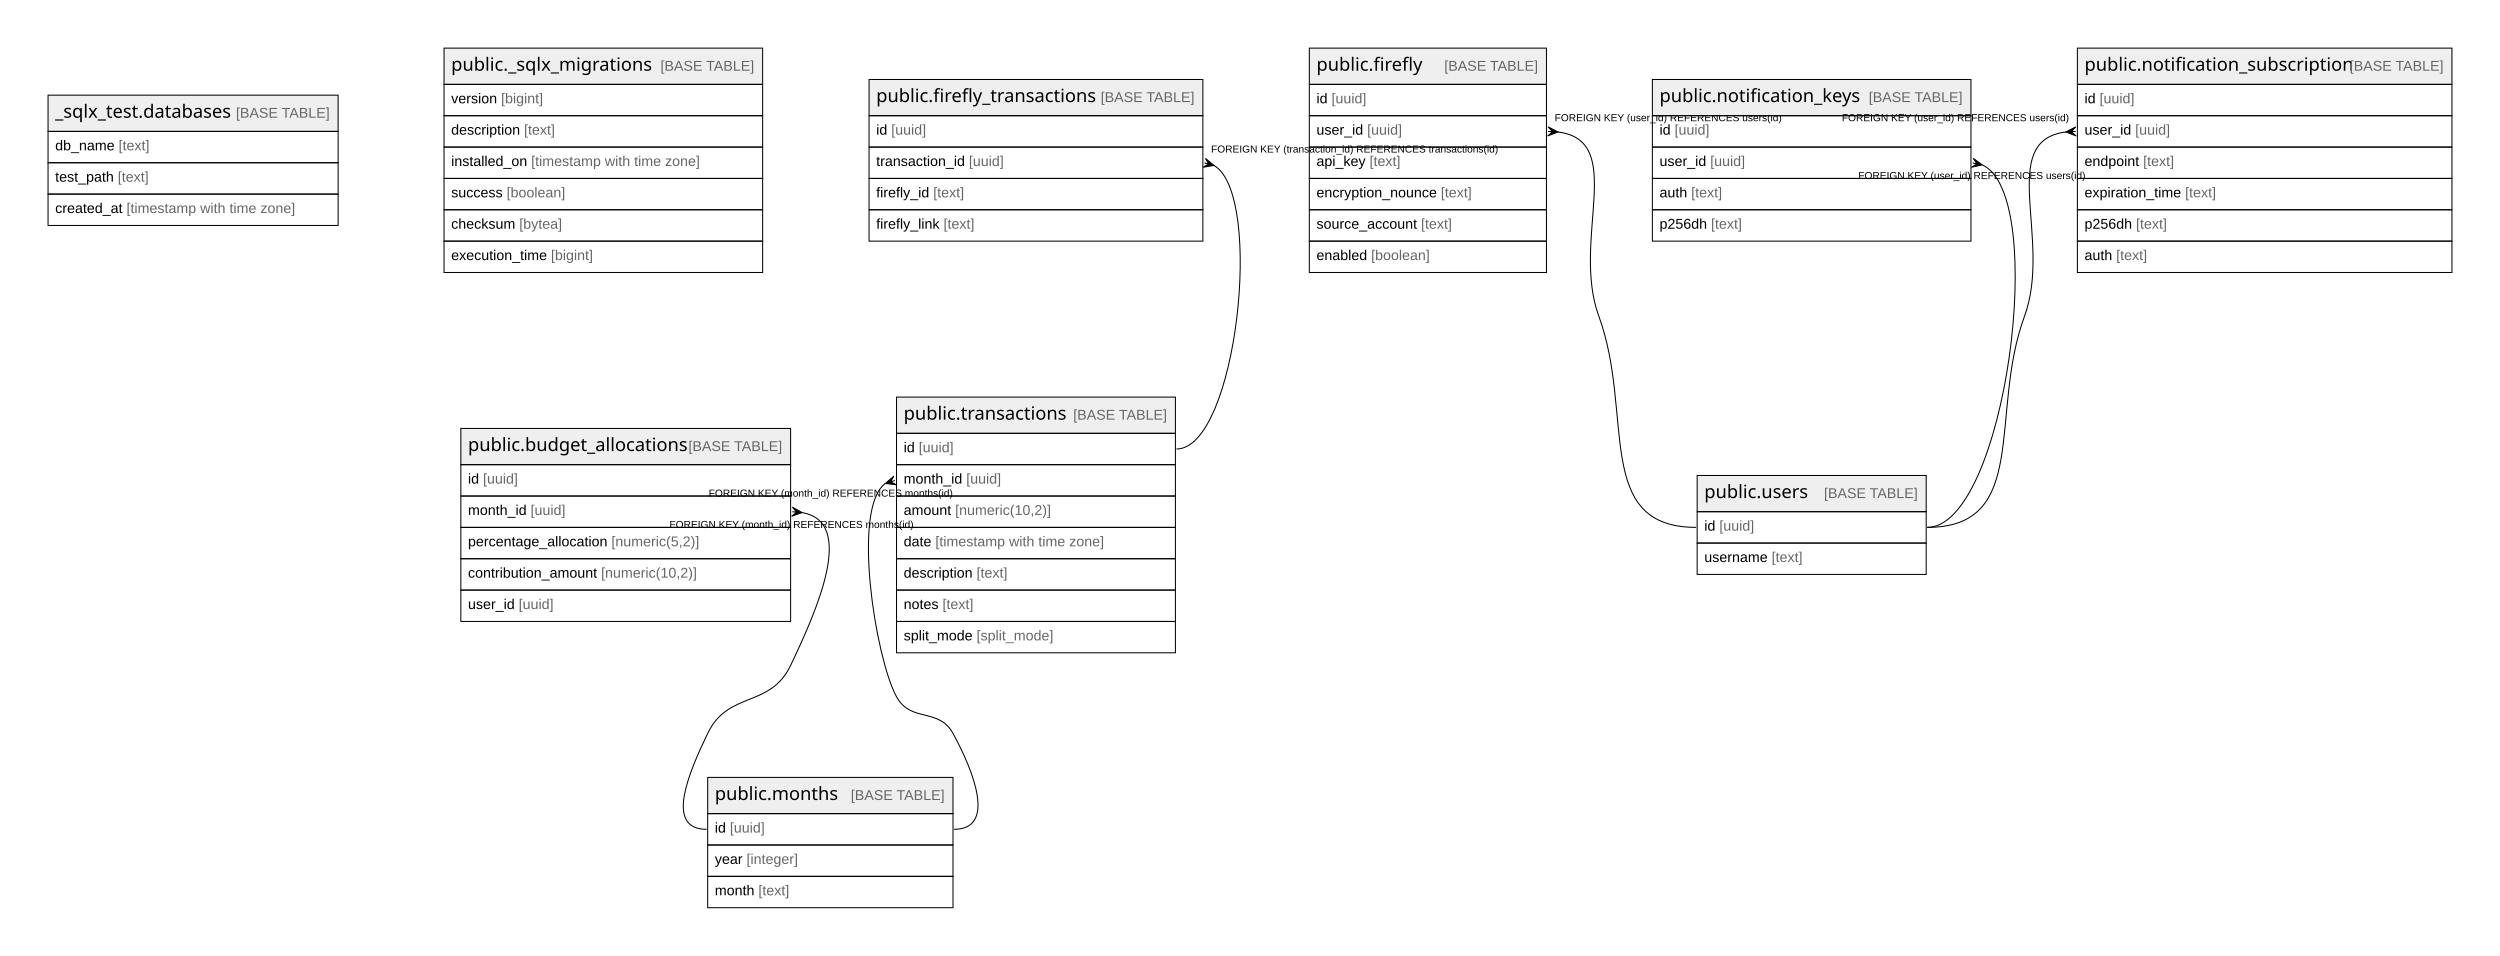
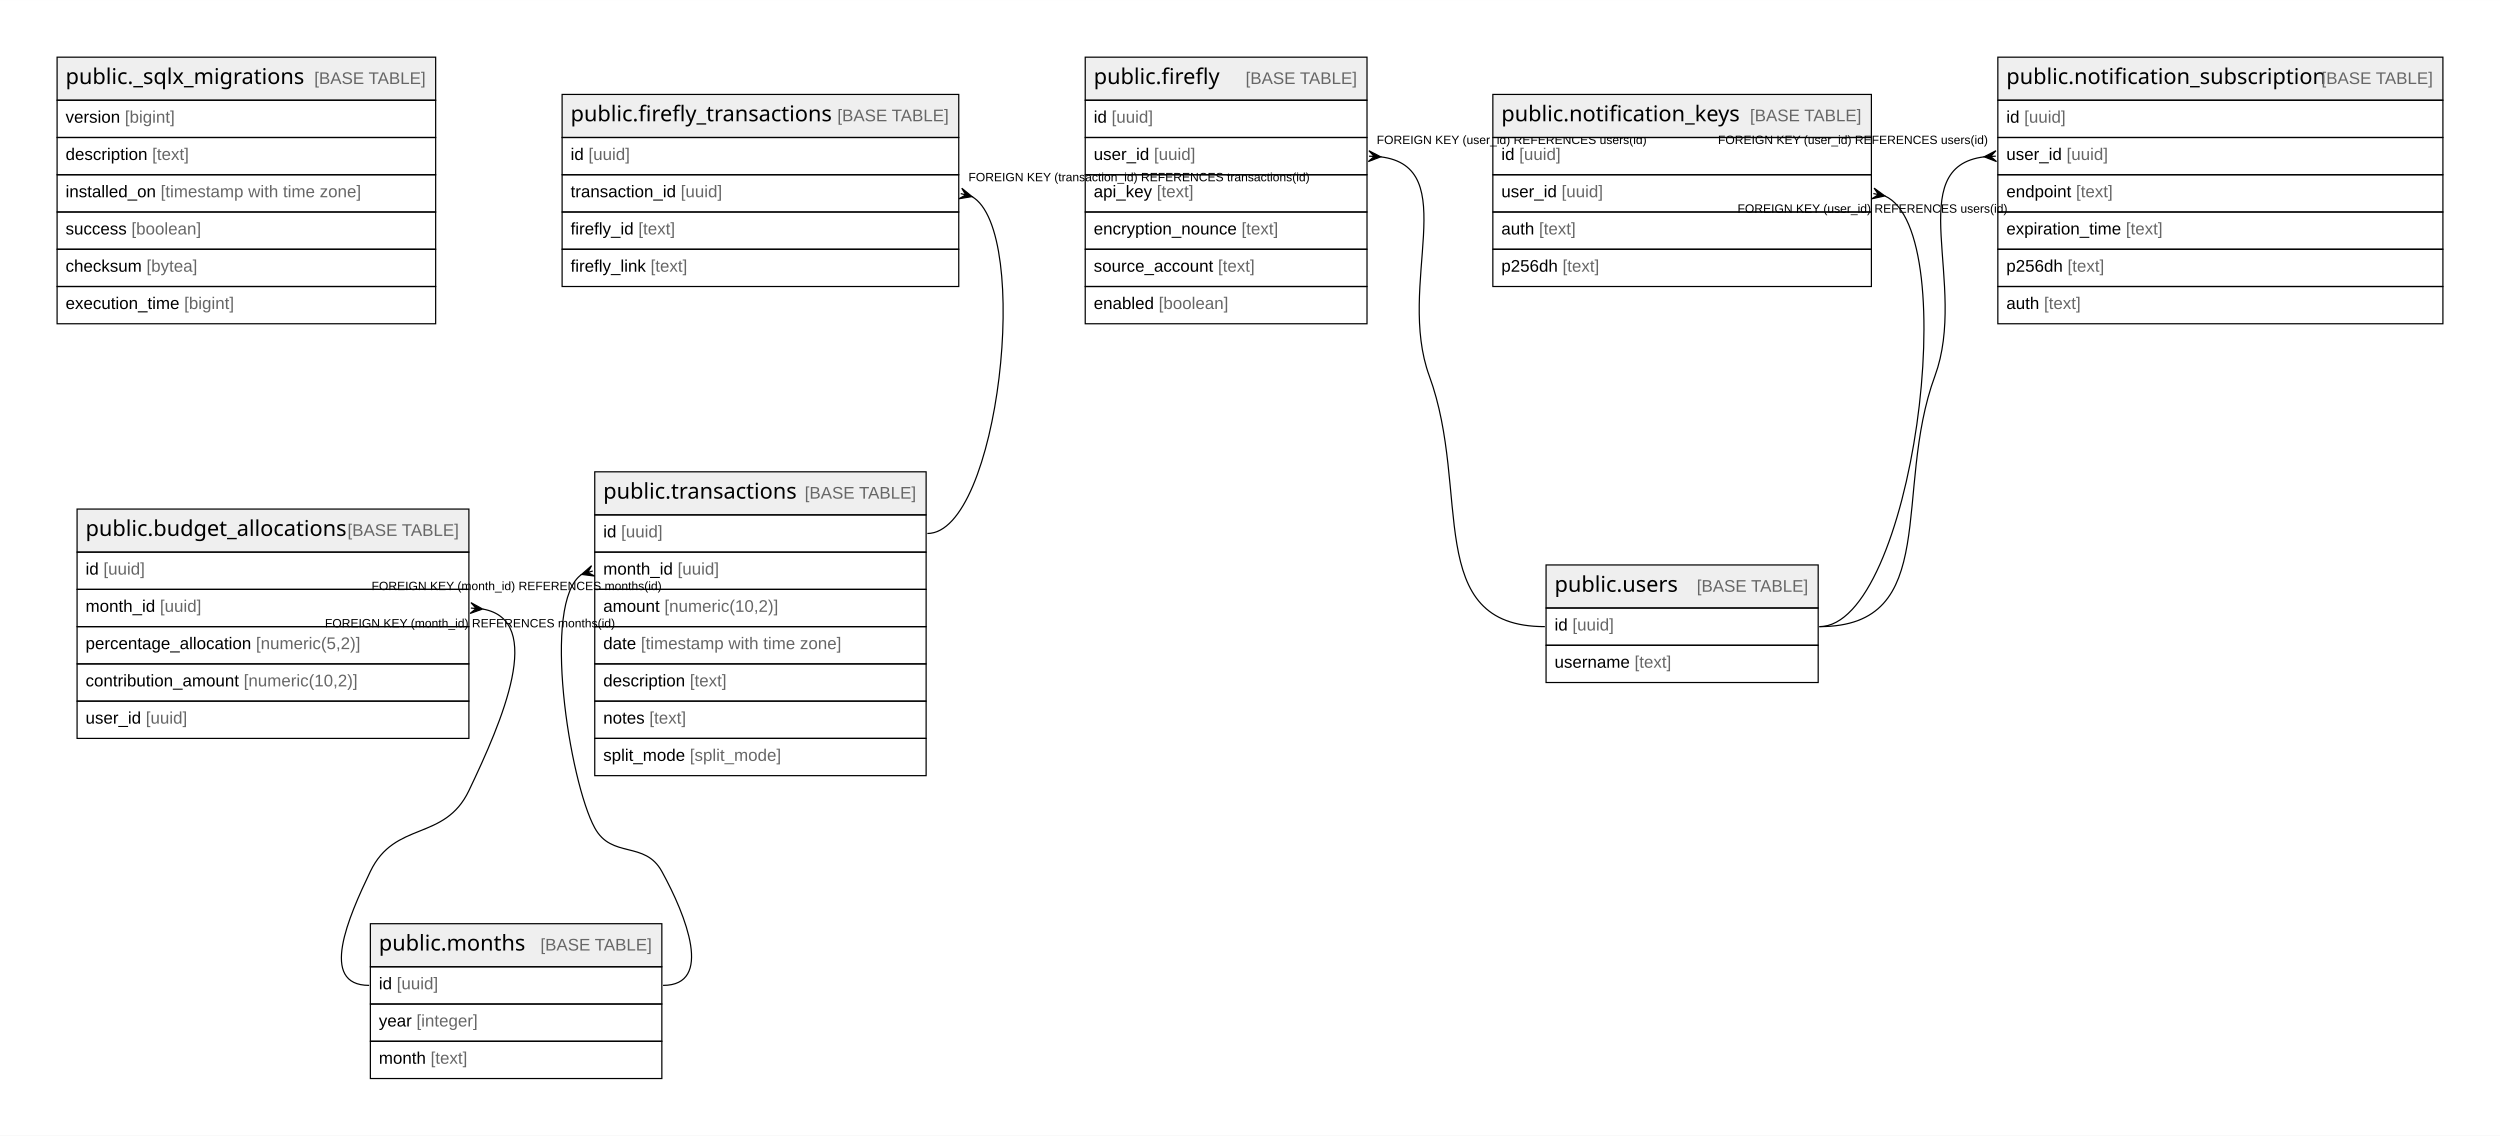
- <svg xmlns="http://www.w3.org/2000/svg" width="2456pt" height="939pt" viewBox="0.00 0.00 2455.86 938.80">
+ <svg xmlns="http://www.w3.org/2000/svg" width="2067pt" height="939pt" viewBox="0.00 0.00 2066.87 938.80">
  <g id="graph0" class="graph" transform="scale(1 1) rotate(0) translate(4 934.8)">
-     <polygon fill="white" stroke="none" points="-4,4 -4,-934.8 2451.86,-934.8 2451.86,4 -4,4" />
+     <polygon fill="white" stroke="none" points="-4,4 -4,-934.8 2062.87,-934.8 2062.87,4 -4,4" />
    <g id="node1" class="node">
-       <polygon fill="#efefef" stroke="none" points="43.2,-805.8 43.2,-841.4 328.16,-841.4 328.16,-805.8 43.2,-805.8" />
-       <polygon fill="none" stroke="black" points="43.2,-805.8 43.2,-841.4 328.16,-841.4 328.16,-805.8 43.2,-805.8" />
-       <text text-anchor="start" x="50.2" y="-819.2" font-family="Arial Bold" font-size="18.00">_sqlx_test.databases</text>
-       <text text-anchor="start" x="196.67" y="-819.2" font-family="Arial" font-size="14.00">    </text>
-       <text text-anchor="start" x="227.79" y="-819.2" font-family="Arial" font-size="14.00" fill="#666666">[BASE TABLE]</text>
-       <polygon fill="none" stroke="black" points="43.2,-775 43.2,-805.8 328.16,-805.8 328.16,-775 43.2,-775" />
-       <text text-anchor="start" x="50.2" y="-787.2" font-family="Arial" font-size="14.00">db_name </text>
-       <text text-anchor="start" x="112.47" y="-787.2" font-family="Arial" font-size="14.00" fill="#666666">[text]</text>
-       <polygon fill="none" stroke="black" points="43.2,-744.2 43.2,-775 328.16,-775 328.16,-744.2 43.2,-744.2" />
-       <text text-anchor="start" x="50.2" y="-756.4" font-family="Arial" font-size="14.00">test_path </text>
-       <text text-anchor="start" x="111.69" y="-756.4" font-family="Arial" font-size="14.00" fill="#666666">[text]</text>
-       <polygon fill="none" stroke="black" points="43.2,-713.4 43.2,-744.2 328.16,-744.2 328.16,-713.4 43.2,-713.4" />
-       <text text-anchor="start" x="50.2" y="-725.6" font-family="Arial" font-size="14.00">created_at </text>
-       <text text-anchor="start" x="120.25" y="-725.6" font-family="Arial" font-size="14.00" fill="#666666">[timestamp with time zone]</text>
+       <polygon fill="#efefef" stroke="none" points="43.2,-852 43.2,-887.6 356.18,-887.6 356.18,-852 43.2,-852" />
+       <polygon fill="none" stroke="black" points="43.2,-852 43.2,-887.6 356.18,-887.6 356.18,-852 43.2,-852" />
+       <text text-anchor="start" x="50.2" y="-865.4" font-family="Arial Bold" font-size="18.00">public._sqlx_migrations</text>
+       <text text-anchor="start" x="224.69" y="-865.4" font-family="Arial" font-size="14.00">    </text>
+       <text text-anchor="start" x="255.81" y="-865.4" font-family="Arial" font-size="14.00" fill="#666666">[BASE TABLE]</text>
+       <polygon fill="none" stroke="black" points="43.2,-821.2 43.2,-852 356.18,-852 356.18,-821.2 43.2,-821.2" />
+       <text text-anchor="start" x="50.2" y="-833.4" font-family="Arial" font-size="14.00">version </text>
+       <text text-anchor="start" x="99.22" y="-833.4" font-family="Arial" font-size="14.00" fill="#666666">[bigint]</text>
+       <polygon fill="none" stroke="black" points="43.2,-790.4 43.2,-821.2 356.18,-821.2 356.18,-790.4 43.2,-790.4" />
+       <text text-anchor="start" x="50.2" y="-802.6" font-family="Arial" font-size="14.00">description </text>
+       <text text-anchor="start" x="121.79" y="-802.6" font-family="Arial" font-size="14.00" fill="#666666">[text]</text>
+       <polygon fill="none" stroke="black" points="43.2,-759.6 43.2,-790.4 356.18,-790.4 356.18,-759.6 43.2,-759.6" />
+       <text text-anchor="start" x="50.2" y="-771.8" font-family="Arial" font-size="14.00">installed_on </text>
+       <text text-anchor="start" x="128.81" y="-771.8" font-family="Arial" font-size="14.00" fill="#666666">[timestamp with time zone]</text>
+       <polygon fill="none" stroke="black" points="43.2,-728.8 43.2,-759.6 356.18,-759.6 356.18,-728.8 43.2,-728.8" />
+       <text text-anchor="start" x="50.2" y="-741" font-family="Arial" font-size="14.00">success </text>
+       <text text-anchor="start" x="104.66" y="-741" font-family="Arial" font-size="14.00" fill="#666666">[boolean]</text>
+       <polygon fill="none" stroke="black" points="43.2,-698 43.2,-728.8 356.18,-728.8 356.18,-698 43.2,-698" />
+       <text text-anchor="start" x="50.2" y="-710.2" font-family="Arial" font-size="14.00">checksum </text>
+       <text text-anchor="start" x="117.11" y="-710.2" font-family="Arial" font-size="14.00" fill="#666666">[bytea]</text>
+       <polygon fill="none" stroke="black" points="43.2,-667.2 43.2,-698 356.18,-698 356.18,-667.2 43.2,-667.2" />
+       <text text-anchor="start" x="50.2" y="-679.4" font-family="Arial" font-size="14.00">execution_time </text>
+       <text text-anchor="start" x="148.25" y="-679.4" font-family="Arial" font-size="14.00" fill="#666666">[bigint]</text>
    </g>
    <g id="node2" class="node">
-       <polygon fill="#efefef" stroke="none" points="432.19,-852 432.19,-887.6 745.17,-887.6 745.17,-852 432.19,-852" />
-       <polygon fill="none" stroke="black" points="432.19,-852 432.19,-887.6 745.17,-887.6 745.17,-852 432.19,-852" />
-       <text text-anchor="start" x="439.19" y="-865.4" font-family="Arial Bold" font-size="18.00">public._sqlx_migrations</text>
-       <text text-anchor="start" x="613.68" y="-865.4" font-family="Arial" font-size="14.00">    </text>
-       <text text-anchor="start" x="644.8" y="-865.4" font-family="Arial" font-size="14.00" fill="#666666">[BASE TABLE]</text>
-       <polygon fill="none" stroke="black" points="432.19,-821.2 432.19,-852 745.17,-852 745.17,-821.2 432.19,-821.2" />
-       <text text-anchor="start" x="439.19" y="-833.4" font-family="Arial" font-size="14.00">version </text>
-       <text text-anchor="start" x="488.21" y="-833.4" font-family="Arial" font-size="14.00" fill="#666666">[bigint]</text>
-       <polygon fill="none" stroke="black" points="432.19,-790.4 432.19,-821.2 745.17,-821.2 745.17,-790.4 432.19,-790.4" />
-       <text text-anchor="start" x="439.19" y="-802.6" font-family="Arial" font-size="14.00">description </text>
-       <text text-anchor="start" x="510.78" y="-802.6" font-family="Arial" font-size="14.00" fill="#666666">[text]</text>
-       <polygon fill="none" stroke="black" points="432.19,-759.6 432.19,-790.4 745.17,-790.4 745.17,-759.6 432.19,-759.6" />
-       <text text-anchor="start" x="439.19" y="-771.8" font-family="Arial" font-size="14.00">installed_on </text>
-       <text text-anchor="start" x="517.8" y="-771.8" font-family="Arial" font-size="14.00" fill="#666666">[timestamp with time zone]</text>
-       <polygon fill="none" stroke="black" points="432.19,-728.8 432.19,-759.6 745.17,-759.6 745.17,-728.8 432.19,-728.8" />
-       <text text-anchor="start" x="439.19" y="-741" font-family="Arial" font-size="14.00">success </text>
-       <text text-anchor="start" x="493.65" y="-741" font-family="Arial" font-size="14.00" fill="#666666">[boolean]</text>
-       <polygon fill="none" stroke="black" points="432.19,-698 432.19,-728.8 745.17,-728.8 745.17,-698 432.19,-698" />
-       <text text-anchor="start" x="439.19" y="-710.2" font-family="Arial" font-size="14.00">checksum </text>
-       <text text-anchor="start" x="506.1" y="-710.2" font-family="Arial" font-size="14.00" fill="#666666">[bytea]</text>
-       <polygon fill="none" stroke="black" points="432.19,-667.2 432.19,-698 745.17,-698 745.17,-667.2 432.19,-667.2" />
-       <text text-anchor="start" x="439.19" y="-679.4" font-family="Arial" font-size="14.00">execution_time </text>
-       <text text-anchor="start" x="537.24" y="-679.4" font-family="Arial" font-size="14.00" fill="#666666">[bigint]</text>
+       <polygon fill="#efefef" stroke="none" points="302.2,-135.6 302.2,-171.2 543.18,-171.2 543.18,-135.6 302.2,-135.6" />
+       <polygon fill="none" stroke="black" points="302.2,-135.6 302.2,-171.2 543.18,-171.2 543.18,-135.6 302.2,-135.6" />
+       <text text-anchor="start" x="309.2" y="-149" font-family="Arial Bold" font-size="18.00">public.months</text>
+       <text text-anchor="start" x="411.69" y="-149" font-family="Arial" font-size="14.00">    </text>
+       <text text-anchor="start" x="442.81" y="-149" font-family="Arial" font-size="14.00" fill="#666666">[BASE TABLE]</text>
+       <polygon fill="none" stroke="black" points="302.2,-104.8 302.2,-135.6 543.18,-135.6 543.18,-104.8 302.2,-104.8" />
+       <text text-anchor="start" x="309.2" y="-117" font-family="Arial" font-size="14.00">id </text>
+       <text text-anchor="start" x="323.98" y="-117" font-family="Arial" font-size="14.00" fill="#666666">[uuid]</text>
+       <polygon fill="none" stroke="black" points="302.2,-74 302.2,-104.8 543.18,-104.8 543.18,-74 302.2,-74" />
+       <text text-anchor="start" x="309.2" y="-86.2" font-family="Arial" font-size="14.00">year </text>
+       <text text-anchor="start" x="340.32" y="-86.2" font-family="Arial" font-size="14.00" fill="#666666">[integer]</text>
+       <polygon fill="none" stroke="black" points="302.2,-43.2 302.2,-74 543.18,-74 543.18,-43.2 302.2,-43.2" />
+       <text text-anchor="start" x="309.2" y="-55.4" font-family="Arial" font-size="14.00">month </text>
+       <text text-anchor="start" x="352" y="-55.4" font-family="Arial" font-size="14.00" fill="#666666">[text]</text>
    </g>
    <g id="node3" class="node">
-       <polygon fill="#efefef" stroke="none" points="691.19,-135.6 691.19,-171.2 932.17,-171.2 932.17,-135.6 691.19,-135.6" />
-       <polygon fill="none" stroke="black" points="691.19,-135.6 691.19,-171.2 932.17,-171.2 932.17,-135.6 691.19,-135.6" />
-       <text text-anchor="start" x="698.19" y="-149" font-family="Arial Bold" font-size="18.00">public.months</text>
-       <text text-anchor="start" x="800.68" y="-149" font-family="Arial" font-size="14.00">    </text>
-       <text text-anchor="start" x="831.8" y="-149" font-family="Arial" font-size="14.00" fill="#666666">[BASE TABLE]</text>
-       <polygon fill="none" stroke="black" points="691.19,-104.8 691.19,-135.6 932.17,-135.6 932.17,-104.8 691.19,-104.8" />
-       <text text-anchor="start" x="698.19" y="-117" font-family="Arial" font-size="14.00">id </text>
-       <text text-anchor="start" x="712.97" y="-117" font-family="Arial" font-size="14.00" fill="#666666">[uuid]</text>
-       <polygon fill="none" stroke="black" points="691.19,-74 691.19,-104.8 932.17,-104.8 932.17,-74 691.19,-74" />
-       <text text-anchor="start" x="698.19" y="-86.2" font-family="Arial" font-size="14.00">year </text>
-       <text text-anchor="start" x="729.31" y="-86.2" font-family="Arial" font-size="14.00" fill="#666666">[integer]</text>
-       <polygon fill="none" stroke="black" points="691.19,-43.2 691.19,-74 932.17,-74 932.17,-43.2 691.19,-43.2" />
-       <text text-anchor="start" x="698.19" y="-55.4" font-family="Arial" font-size="14.00">month </text>
-       <text text-anchor="start" x="740.99" y="-55.4" font-family="Arial" font-size="14.00" fill="#666666">[text]</text>
+       <polygon fill="#efefef" stroke="none" points="59.72,-478.4 59.72,-514 383.66,-514 383.66,-478.4 59.72,-478.4" />
+       <polygon fill="none" stroke="black" points="59.72,-478.4 59.72,-514 383.66,-514 383.66,-478.4 59.72,-478.4" />
+       <text text-anchor="start" x="66.72" y="-491.8" font-family="Arial Bold" font-size="18.00">public.budget_allocations</text>
+       <text text-anchor="start" x="252.17" y="-491.8" font-family="Arial" font-size="14.00">    </text>
+       <text text-anchor="start" x="283.29" y="-491.8" font-family="Arial" font-size="14.00" fill="#666666">[BASE TABLE]</text>
+       <polygon fill="none" stroke="black" points="59.72,-447.6 59.72,-478.4 383.66,-478.4 383.66,-447.6 59.72,-447.6" />
+       <text text-anchor="start" x="66.72" y="-459.8" font-family="Arial" font-size="14.00">id </text>
+       <text text-anchor="start" x="81.5" y="-459.8" font-family="Arial" font-size="14.00" fill="#666666">[uuid]</text>
+       <polygon fill="none" stroke="black" points="59.72,-416.8 59.72,-447.6 383.66,-447.6 383.66,-416.8 59.72,-416.8" />
+       <text text-anchor="start" x="66.72" y="-429" font-family="Arial" font-size="14.00">month_id </text>
+       <text text-anchor="start" x="128.2" y="-429" font-family="Arial" font-size="14.00" fill="#666666">[uuid]</text>
+       <polygon fill="none" stroke="black" points="59.72,-386 59.72,-416.8 383.66,-416.8 383.66,-386 59.72,-386" />
+       <text text-anchor="start" x="66.72" y="-398.2" font-family="Arial" font-size="14.00">percentage_allocation </text>
+       <text text-anchor="start" x="207.6" y="-398.2" font-family="Arial" font-size="14.00" fill="#666666">[numeric(5,2)]</text>
+       <polygon fill="none" stroke="black" points="59.72,-355.2 59.72,-386 383.66,-386 383.66,-355.2 59.72,-355.2" />
+       <text text-anchor="start" x="66.72" y="-367.4" font-family="Arial" font-size="14.00">contribution_amount </text>
+       <text text-anchor="start" x="197.47" y="-367.4" font-family="Arial" font-size="14.00" fill="#666666">[numeric(10,2)]</text>
+       <polygon fill="none" stroke="black" points="59.72,-324.4 59.72,-355.2 383.66,-355.2 383.66,-324.4 59.72,-324.4" />
+       <text text-anchor="start" x="66.72" y="-336.6" font-family="Arial" font-size="14.00">user_id </text>
+       <text text-anchor="start" x="116.52" y="-336.6" font-family="Arial" font-size="14.00" fill="#666666">[uuid]</text>
+     </g>
+     <g id="edge1" class="edge">
+       <path fill="none" stroke="black" d="M395.06,-431.35C447.37,-422.05 410.93,-338.34 383.66,-281.2 363.49,-238.94 322.45,-256.62 302.2,-214.4 284.09,-176.65 259.33,-120.2 301.2,-120.2" />
+       <polygon fill="black" stroke="black" points="394.96,-431.36 384.63,-427.69 389.65,-431.79 385.33,-432.15 385.33,-432.15 385.33,-432.15 389.65,-431.79 385.36,-436.66 394.96,-431.36" />
+       <text text-anchor="start" x="264.63" y="-416.2" font-family="Arial" font-size="10.00">FOREIGN KEY (month_id) REFERENCES months(id)</text>
    </g>
    <g id="node4" class="node">
-       <polygon fill="#efefef" stroke="none" points="448.71,-478.4 448.71,-514 772.65,-514 772.65,-478.4 448.71,-478.4" />
-       <polygon fill="none" stroke="black" points="448.71,-478.4 448.71,-514 772.65,-514 772.65,-478.4 448.71,-478.4" />
-       <text text-anchor="start" x="455.71" y="-491.8" font-family="Arial Bold" font-size="18.00">public.budget_allocations</text>
-       <text text-anchor="start" x="641.16" y="-491.8" font-family="Arial" font-size="14.00">    </text>
-       <text text-anchor="start" x="672.28" y="-491.8" font-family="Arial" font-size="14.00" fill="#666666">[BASE TABLE]</text>
-       <polygon fill="none" stroke="black" points="448.71,-447.6 448.71,-478.4 772.65,-478.4 772.65,-447.6 448.71,-447.6" />
-       <text text-anchor="start" x="455.71" y="-459.8" font-family="Arial" font-size="14.00">id </text>
-       <text text-anchor="start" x="470.49" y="-459.8" font-family="Arial" font-size="14.00" fill="#666666">[uuid]</text>
-       <polygon fill="none" stroke="black" points="448.71,-416.8 448.71,-447.6 772.65,-447.6 772.65,-416.8 448.71,-416.8" />
-       <text text-anchor="start" x="455.71" y="-429" font-family="Arial" font-size="14.00">month_id </text>
-       <text text-anchor="start" x="517.19" y="-429" font-family="Arial" font-size="14.00" fill="#666666">[uuid]</text>
-       <polygon fill="none" stroke="black" points="448.71,-386 448.71,-416.8 772.65,-416.8 772.65,-386 448.71,-386" />
-       <text text-anchor="start" x="455.71" y="-398.2" font-family="Arial" font-size="14.00">percentage_allocation </text>
-       <text text-anchor="start" x="596.59" y="-398.2" font-family="Arial" font-size="14.00" fill="#666666">[numeric(5,2)]</text>
-       <polygon fill="none" stroke="black" points="448.71,-355.2 448.71,-386 772.65,-386 772.65,-355.2 448.71,-355.2" />
-       <text text-anchor="start" x="455.71" y="-367.4" font-family="Arial" font-size="14.00">contribution_amount </text>
-       <text text-anchor="start" x="586.46" y="-367.4" font-family="Arial" font-size="14.00" fill="#666666">[numeric(10,2)]</text>
-       <polygon fill="none" stroke="black" points="448.71,-324.4 448.71,-355.2 772.65,-355.2 772.65,-324.4 448.71,-324.4" />
-       <text text-anchor="start" x="455.71" y="-336.6" font-family="Arial" font-size="14.00">user_id </text>
-       <text text-anchor="start" x="505.51" y="-336.6" font-family="Arial" font-size="14.00" fill="#666666">[uuid]</text>
-     </g>
-     <g id="edge1" class="edge">
-       <path fill="none" stroke="black" d="M784.05,-431.35C836.36,-422.05 799.92,-338.34 772.65,-281.2 752.48,-238.94 711.44,-256.62 691.19,-214.4 673.08,-176.65 648.32,-120.2 690.19,-120.2" />
-       <polygon fill="black" stroke="black" points="783.95,-431.36 773.62,-427.69 778.64,-431.79 774.32,-432.15 774.32,-432.15 774.32,-432.15 778.64,-431.79 774.35,-436.66 783.95,-431.36" />
-       <text text-anchor="start" x="653.62" y="-416.2" font-family="Arial" font-size="10.00">FOREIGN KEY (month_id) REFERENCES months(id)</text>
+       <polygon fill="#efefef" stroke="none" points="487.71,-509.2 487.71,-544.8 761.67,-544.8 761.67,-509.2 487.71,-509.2" />
+       <polygon fill="none" stroke="black" points="487.71,-509.2 487.71,-544.8 761.67,-544.8 761.67,-509.2 487.71,-509.2" />
+       <text text-anchor="start" x="494.71" y="-522.6" font-family="Arial Bold" font-size="18.00">public.transactions</text>
+       <text text-anchor="start" x="630.18" y="-522.6" font-family="Arial" font-size="14.00">    </text>
+       <text text-anchor="start" x="661.29" y="-522.6" font-family="Arial" font-size="14.00" fill="#666666">[BASE TABLE]</text>
+       <polygon fill="none" stroke="black" points="487.71,-478.4 487.71,-509.2 761.67,-509.2 761.67,-478.4 487.71,-478.4" />
+       <text text-anchor="start" x="494.71" y="-490.6" font-family="Arial" font-size="14.00">id </text>
+       <text text-anchor="start" x="509.5" y="-490.6" font-family="Arial" font-size="14.00" fill="#666666">[uuid]</text>
+       <polygon fill="none" stroke="black" points="487.71,-447.6 487.71,-478.4 761.67,-478.4 761.67,-447.6 487.71,-447.6" />
+       <text text-anchor="start" x="494.71" y="-459.8" font-family="Arial" font-size="14.00">month_id </text>
+       <text text-anchor="start" x="556.19" y="-459.8" font-family="Arial" font-size="14.00" fill="#666666">[uuid]</text>
+       <polygon fill="none" stroke="black" points="487.71,-416.8 487.71,-447.6 761.67,-447.6 761.67,-416.8 487.71,-416.8" />
+       <text text-anchor="start" x="494.71" y="-429" font-family="Arial" font-size="14.00">amount </text>
+       <text text-anchor="start" x="545.3" y="-429" font-family="Arial" font-size="14.00" fill="#666666">[numeric(10,2)]</text>
+       <polygon fill="none" stroke="black" points="487.71,-386 487.71,-416.8 761.67,-416.8 761.67,-386 487.71,-386" />
+       <text text-anchor="start" x="494.71" y="-398.2" font-family="Arial" font-size="14.00">date </text>
+       <text text-anchor="start" x="525.85" y="-398.2" font-family="Arial" font-size="14.00" fill="#666666">[timestamp with time zone]</text>
+       <polygon fill="none" stroke="black" points="487.71,-355.2 487.71,-386 761.67,-386 761.67,-355.2 487.71,-355.2" />
+       <text text-anchor="start" x="494.71" y="-367.4" font-family="Arial" font-size="14.00">description </text>
+       <text text-anchor="start" x="566.3" y="-367.4" font-family="Arial" font-size="14.00" fill="#666666">[text]</text>
+       <polygon fill="none" stroke="black" points="487.71,-324.4 487.71,-355.2 761.67,-355.2 761.67,-324.4 487.71,-324.4" />
+       <text text-anchor="start" x="494.71" y="-336.6" font-family="Arial" font-size="14.00">notes </text>
+       <text text-anchor="start" x="532.85" y="-336.6" font-family="Arial" font-size="14.00" fill="#666666">[text]</text>
+       <polygon fill="none" stroke="black" points="487.71,-293.6 487.71,-324.4 761.67,-324.4 761.67,-293.6 487.71,-293.6" />
+       <text text-anchor="start" x="494.71" y="-305.8" font-family="Arial" font-size="14.00">split_mode </text>
+       <text text-anchor="start" x="566.3" y="-305.8" font-family="Arial" font-size="14.00" fill="#666666">[split_mode]</text>
+     </g>
+     <g id="edge2" class="edge">
+       <path fill="none" stroke="black" d="M476.94,-460.01C443.45,-437.05 466.83,-288.62 487.71,-250.4 501.8,-224.61 529.02,-240.15 543.18,-214.4 563.36,-177.71 586.05,-120.2 544.18,-120.2" />
+       <polygon fill="black" stroke="black" points="476.83,-459.98 485.08,-467.21 481.93,-461.54 486.07,-462.8 486.07,-462.8 486.07,-462.8 481.93,-461.54 487.71,-458.6 476.83,-459.98" />
+       <text text-anchor="start" x="303.17" y="-447" font-family="Arial" font-size="10.00">FOREIGN KEY (month_id) REFERENCES months(id)</text>
    </g>
    <g id="node5" class="node">
-       <polygon fill="#efefef" stroke="none" points="876.7,-509.2 876.7,-544.8 1150.66,-544.8 1150.66,-509.2 876.7,-509.2" />
-       <polygon fill="none" stroke="black" points="876.7,-509.2 876.7,-544.8 1150.66,-544.8 1150.66,-509.2 876.7,-509.2" />
-       <text text-anchor="start" x="883.7" y="-522.6" font-family="Arial Bold" font-size="18.00">public.transactions</text>
-       <text text-anchor="start" x="1019.17" y="-522.6" font-family="Arial" font-size="14.00">    </text>
-       <text text-anchor="start" x="1050.28" y="-522.6" font-family="Arial" font-size="14.00" fill="#666666">[BASE TABLE]</text>
-       <polygon fill="none" stroke="black" points="876.7,-478.4 876.7,-509.2 1150.66,-509.2 1150.66,-478.4 876.7,-478.4" />
-       <text text-anchor="start" x="883.7" y="-490.6" font-family="Arial" font-size="14.00">id </text>
-       <text text-anchor="start" x="898.49" y="-490.6" font-family="Arial" font-size="14.00" fill="#666666">[uuid]</text>
-       <polygon fill="none" stroke="black" points="876.7,-447.6 876.7,-478.4 1150.66,-478.4 1150.66,-447.6 876.7,-447.6" />
-       <text text-anchor="start" x="883.7" y="-459.8" font-family="Arial" font-size="14.00">month_id </text>
-       <text text-anchor="start" x="945.18" y="-459.8" font-family="Arial" font-size="14.00" fill="#666666">[uuid]</text>
-       <polygon fill="none" stroke="black" points="876.7,-416.8 876.7,-447.6 1150.66,-447.6 1150.66,-416.8 876.7,-416.8" />
-       <text text-anchor="start" x="883.7" y="-429" font-family="Arial" font-size="14.00">amount </text>
-       <text text-anchor="start" x="934.29" y="-429" font-family="Arial" font-size="14.00" fill="#666666">[numeric(10,2)]</text>
-       <polygon fill="none" stroke="black" points="876.7,-386 876.7,-416.8 1150.66,-416.8 1150.66,-386 876.7,-386" />
-       <text text-anchor="start" x="883.7" y="-398.2" font-family="Arial" font-size="14.00">date </text>
-       <text text-anchor="start" x="914.84" y="-398.2" font-family="Arial" font-size="14.00" fill="#666666">[timestamp with time zone]</text>
-       <polygon fill="none" stroke="black" points="876.7,-355.2 876.7,-386 1150.66,-386 1150.66,-355.2 876.7,-355.2" />
-       <text text-anchor="start" x="883.7" y="-367.4" font-family="Arial" font-size="14.00">description </text>
-       <text text-anchor="start" x="955.29" y="-367.4" font-family="Arial" font-size="14.00" fill="#666666">[text]</text>
-       <polygon fill="none" stroke="black" points="876.7,-324.4 876.7,-355.2 1150.66,-355.2 1150.66,-324.4 876.7,-324.4" />
-       <text text-anchor="start" x="883.7" y="-336.6" font-family="Arial" font-size="14.00">notes </text>
-       <text text-anchor="start" x="921.84" y="-336.6" font-family="Arial" font-size="14.00" fill="#666666">[text]</text>
-       <polygon fill="none" stroke="black" points="876.7,-293.6 876.7,-324.4 1150.66,-324.4 1150.66,-293.6 876.7,-293.6" />
-       <text text-anchor="start" x="883.7" y="-305.8" font-family="Arial" font-size="14.00">split_mode </text>
-       <text text-anchor="start" x="955.29" y="-305.8" font-family="Arial" font-size="14.00" fill="#666666">[split_mode]</text>
-     </g>
-     <g id="edge2" class="edge">
-       <path fill="none" stroke="black" d="M865.93,-460.01C832.44,-437.05 855.82,-288.62 876.7,-250.4 890.79,-224.61 918.01,-240.15 932.17,-214.4 952.35,-177.71 975.04,-120.2 933.17,-120.2" />
-       <polygon fill="black" stroke="black" points="865.82,-459.98 874.07,-467.21 870.92,-461.54 875.06,-462.8 875.06,-462.8 875.06,-462.8 870.92,-461.54 876.7,-458.6 865.82,-459.98" />
-       <text text-anchor="start" x="692.16" y="-447" font-family="Arial" font-size="10.00">FOREIGN KEY (month_id) REFERENCES months(id)</text>
+       <polygon fill="#efefef" stroke="none" points="1274.2,-432.2 1274.2,-467.8 1499.18,-467.8 1499.18,-432.2 1274.2,-432.2" />
+       <polygon fill="none" stroke="black" points="1274.2,-432.2 1274.2,-467.8 1499.18,-467.8 1499.18,-432.2 1274.2,-432.2" />
+       <text text-anchor="start" x="1281.2" y="-445.6" font-family="Arial Bold" font-size="18.00">public.users</text>
+       <text text-anchor="start" x="1367.69" y="-445.6" font-family="Arial" font-size="14.00">    </text>
+       <text text-anchor="start" x="1398.8" y="-445.6" font-family="Arial" font-size="14.00" fill="#666666">[BASE TABLE]</text>
+       <polygon fill="none" stroke="black" points="1274.2,-401.4 1274.2,-432.2 1499.18,-432.2 1499.18,-401.4 1274.2,-401.4" />
+       <text text-anchor="start" x="1281.2" y="-413.6" font-family="Arial" font-size="14.00">id </text>
+       <text text-anchor="start" x="1295.99" y="-413.6" font-family="Arial" font-size="14.00" fill="#666666">[uuid]</text>
+       <polygon fill="none" stroke="black" points="1274.2,-370.6 1274.2,-401.4 1499.18,-401.4 1499.18,-370.6 1274.2,-370.6" />
+       <text text-anchor="start" x="1281.2" y="-382.8" font-family="Arial" font-size="14.00">username </text>
+       <text text-anchor="start" x="1347.35" y="-382.8" font-family="Arial" font-size="14.00" fill="#666666">[text]</text>
    </g>
    <g id="node6" class="node">
-       <polygon fill="#efefef" stroke="none" points="1663.19,-432.2 1663.19,-467.8 1888.17,-467.8 1888.17,-432.2 1663.19,-432.2" />
-       <polygon fill="none" stroke="black" points="1663.19,-432.2 1663.19,-467.8 1888.17,-467.8 1888.17,-432.2 1663.19,-432.2" />
-       <text text-anchor="start" x="1670.19" y="-445.6" font-family="Arial Bold" font-size="18.00">public.users</text>
-       <text text-anchor="start" x="1756.68" y="-445.6" font-family="Arial" font-size="14.00">    </text>
-       <text text-anchor="start" x="1787.79" y="-445.6" font-family="Arial" font-size="14.00" fill="#666666">[BASE TABLE]</text>
-       <polygon fill="none" stroke="black" points="1663.19,-401.4 1663.19,-432.2 1888.17,-432.2 1888.17,-401.4 1663.19,-401.4" />
-       <text text-anchor="start" x="1670.19" y="-413.6" font-family="Arial" font-size="14.00">id </text>
-       <text text-anchor="start" x="1684.98" y="-413.6" font-family="Arial" font-size="14.00" fill="#666666">[uuid]</text>
-       <polygon fill="none" stroke="black" points="1663.19,-370.6 1663.19,-401.4 1888.17,-401.4 1888.17,-370.6 1663.19,-370.6" />
-       <text text-anchor="start" x="1670.19" y="-382.8" font-family="Arial" font-size="14.00">username </text>
-       <text text-anchor="start" x="1736.34" y="-382.8" font-family="Arial" font-size="14.00" fill="#666666">[text]</text>
+       <polygon fill="#efefef" stroke="none" points="893.21,-852 893.21,-887.6 1126.17,-887.6 1126.17,-852 893.21,-852" />
+       <polygon fill="none" stroke="black" points="893.21,-852 893.21,-887.6 1126.17,-887.6 1126.17,-852 893.21,-852" />
+       <text text-anchor="start" x="900.21" y="-865.4" font-family="Arial Bold" font-size="18.00">public.firefly</text>
+       <text text-anchor="start" x="994.68" y="-865.4" font-family="Arial" font-size="14.00">    </text>
+       <text text-anchor="start" x="1025.79" y="-865.4" font-family="Arial" font-size="14.00" fill="#666666">[BASE TABLE]</text>
+       <polygon fill="none" stroke="black" points="893.21,-821.2 893.21,-852 1126.17,-852 1126.17,-821.2 893.21,-821.2" />
+       <text text-anchor="start" x="900.21" y="-833.4" font-family="Arial" font-size="14.00">id </text>
+       <text text-anchor="start" x="915" y="-833.4" font-family="Arial" font-size="14.00" fill="#666666">[uuid]</text>
+       <polygon fill="none" stroke="black" points="893.21,-790.4 893.21,-821.2 1126.17,-821.2 1126.17,-790.4 893.21,-790.4" />
+       <text text-anchor="start" x="900.21" y="-802.6" font-family="Arial" font-size="14.00">user_id </text>
+       <text text-anchor="start" x="950.02" y="-802.6" font-family="Arial" font-size="14.00" fill="#666666">[uuid]</text>
+       <polygon fill="none" stroke="black" points="893.21,-759.6 893.21,-790.4 1126.17,-790.4 1126.17,-759.6 893.21,-759.6" />
+       <text text-anchor="start" x="900.21" y="-771.8" font-family="Arial" font-size="14.00">api_key </text>
+       <text text-anchor="start" x="952.36" y="-771.8" font-family="Arial" font-size="14.00" fill="#666666">[text]</text>
+       <polygon fill="none" stroke="black" points="893.21,-728.8 893.21,-759.6 1126.17,-759.6 1126.17,-728.8 893.21,-728.8" />
+       <text text-anchor="start" x="900.21" y="-741" font-family="Arial" font-size="14.00">encryption_nounce </text>
+       <text text-anchor="start" x="1022.41" y="-741" font-family="Arial" font-size="14.00" fill="#666666">[text]</text>
+       <polygon fill="none" stroke="black" points="893.21,-698 893.21,-728.8 1126.17,-728.8 1126.17,-698 893.21,-698" />
+       <text text-anchor="start" x="900.21" y="-710.2" font-family="Arial" font-size="14.00">source_account </text>
+       <text text-anchor="start" x="1002.94" y="-710.2" font-family="Arial" font-size="14.00" fill="#666666">[text]</text>
+       <polygon fill="none" stroke="black" points="893.21,-667.2 893.21,-698 1126.17,-698 1126.17,-667.2 893.21,-667.2" />
+       <text text-anchor="start" x="900.21" y="-679.4" font-family="Arial" font-size="14.00">enabled </text>
+       <text text-anchor="start" x="953.93" y="-679.4" font-family="Arial" font-size="14.00" fill="#666666">[boolean]</text>
+     </g>
+     <g id="edge3" class="edge">
+       <path fill="none" stroke="black" d="M1137.19,-805.24C1205.85,-796.99 1150.06,-699.35 1177.69,-624 1212.6,-528.8 1171.8,-416.8 1273.2,-416.8" />
+       <polygon fill="black" stroke="black" points="1137.48,-805.22 1127.25,-801.29 1132.16,-805.52 1127.83,-805.76 1127.83,-805.76 1127.83,-805.76 1132.16,-805.52 1127.75,-810.27 1137.48,-805.22" />
+       <text text-anchor="start" x="1134.17" y="-815.8" font-family="Arial" font-size="10.00">FOREIGN KEY (user_id) REFERENCES users(id)</text>
    </g>
    <g id="node7" class="node">
-       <polygon fill="#efefef" stroke="none" points="1282.2,-852 1282.2,-887.6 1515.16,-887.6 1515.16,-852 1282.2,-852" />
-       <polygon fill="none" stroke="black" points="1282.2,-852 1282.2,-887.6 1515.16,-887.6 1515.16,-852 1282.2,-852" />
-       <text text-anchor="start" x="1289.2" y="-865.4" font-family="Arial Bold" font-size="18.00">public.firefly</text>
-       <text text-anchor="start" x="1383.67" y="-865.4" font-family="Arial" font-size="14.00">    </text>
-       <text text-anchor="start" x="1414.78" y="-865.4" font-family="Arial" font-size="14.00" fill="#666666">[BASE TABLE]</text>
-       <polygon fill="none" stroke="black" points="1282.2,-821.2 1282.2,-852 1515.16,-852 1515.16,-821.2 1282.2,-821.2" />
-       <text text-anchor="start" x="1289.2" y="-833.4" font-family="Arial" font-size="14.00">id </text>
-       <text text-anchor="start" x="1303.99" y="-833.4" font-family="Arial" font-size="14.00" fill="#666666">[uuid]</text>
-       <polygon fill="none" stroke="black" points="1282.2,-790.4 1282.2,-821.2 1515.16,-821.2 1515.16,-790.4 1282.2,-790.4" />
-       <text text-anchor="start" x="1289.2" y="-802.6" font-family="Arial" font-size="14.00">user_id </text>
-       <text text-anchor="start" x="1339.01" y="-802.6" font-family="Arial" font-size="14.00" fill="#666666">[uuid]</text>
-       <polygon fill="none" stroke="black" points="1282.2,-759.6 1282.2,-790.4 1515.16,-790.4 1515.16,-759.6 1282.2,-759.6" />
-       <text text-anchor="start" x="1289.2" y="-771.8" font-family="Arial" font-size="14.00">api_key </text>
-       <text text-anchor="start" x="1341.35" y="-771.8" font-family="Arial" font-size="14.00" fill="#666666">[text]</text>
-       <polygon fill="none" stroke="black" points="1282.2,-728.8 1282.2,-759.6 1515.16,-759.6 1515.16,-728.8 1282.2,-728.8" />
-       <text text-anchor="start" x="1289.2" y="-741" font-family="Arial" font-size="14.00">encryption_nounce </text>
-       <text text-anchor="start" x="1411.4" y="-741" font-family="Arial" font-size="14.00" fill="#666666">[text]</text>
-       <polygon fill="none" stroke="black" points="1282.2,-698 1282.2,-728.8 1515.16,-728.8 1515.16,-698 1282.2,-698" />
-       <text text-anchor="start" x="1289.2" y="-710.2" font-family="Arial" font-size="14.00">source_account </text>
-       <text text-anchor="start" x="1391.93" y="-710.2" font-family="Arial" font-size="14.00" fill="#666666">[text]</text>
-       <polygon fill="none" stroke="black" points="1282.2,-667.2 1282.2,-698 1515.16,-698 1515.16,-667.2 1282.2,-667.2" />
-       <text text-anchor="start" x="1289.2" y="-679.4" font-family="Arial" font-size="14.00">enabled </text>
-       <text text-anchor="start" x="1342.92" y="-679.4" font-family="Arial" font-size="14.00" fill="#666666">[boolean]</text>
-     </g>
-     <g id="edge3" class="edge">
-       <path fill="none" stroke="black" d="M1526.18,-805.24C1594.84,-796.99 1539.05,-699.35 1566.68,-624 1601.59,-528.8 1560.79,-416.8 1662.19,-416.8" />
-       <polygon fill="black" stroke="black" points="1526.47,-805.22 1516.24,-801.29 1521.15,-805.52 1516.82,-805.76 1516.82,-805.76 1516.82,-805.76 1521.15,-805.52 1516.74,-810.27 1526.47,-805.22" />
-       <text text-anchor="start" x="1523.16" y="-815.8" font-family="Arial" font-size="10.00">FOREIGN KEY (user_id) REFERENCES users(id)</text>
+       <polygon fill="#efefef" stroke="none" points="1230.21,-821.2 1230.21,-856.8 1543.17,-856.8 1543.17,-821.2 1230.21,-821.2" />
+       <polygon fill="none" stroke="black" points="1230.21,-821.2 1230.21,-856.8 1543.17,-856.8 1543.17,-821.2 1230.21,-821.2" />
+       <text text-anchor="start" x="1237.21" y="-834.6" font-family="Arial Bold" font-size="18.00">public.notification_keys</text>
+       <text text-anchor="start" x="1411.68" y="-834.6" font-family="Arial" font-size="14.00">    </text>
+       <text text-anchor="start" x="1442.79" y="-834.6" font-family="Arial" font-size="14.00" fill="#666666">[BASE TABLE]</text>
+       <polygon fill="none" stroke="black" points="1230.21,-790.4 1230.21,-821.2 1543.17,-821.2 1543.17,-790.4 1230.21,-790.4" />
+       <text text-anchor="start" x="1237.21" y="-802.6" font-family="Arial" font-size="14.00">id </text>
+       <text text-anchor="start" x="1252" y="-802.6" font-family="Arial" font-size="14.00" fill="#666666">[uuid]</text>
+       <polygon fill="none" stroke="black" points="1230.21,-759.6 1230.21,-790.4 1543.17,-790.4 1543.17,-759.6 1230.21,-759.6" />
+       <text text-anchor="start" x="1237.21" y="-771.8" font-family="Arial" font-size="14.00">user_id </text>
+       <text text-anchor="start" x="1287.02" y="-771.8" font-family="Arial" font-size="14.00" fill="#666666">[uuid]</text>
+       <polygon fill="none" stroke="black" points="1230.21,-728.8 1230.21,-759.6 1543.17,-759.6 1543.17,-728.8 1230.21,-728.8" />
+       <text text-anchor="start" x="1237.21" y="-741" font-family="Arial" font-size="14.00">auth </text>
+       <text text-anchor="start" x="1268.35" y="-741" font-family="Arial" font-size="14.00" fill="#666666">[text]</text>
+       <polygon fill="none" stroke="black" points="1230.21,-698 1230.21,-728.8 1543.17,-728.8 1543.17,-698 1230.21,-698" />
+       <text text-anchor="start" x="1237.21" y="-710.2" font-family="Arial" font-size="14.00">p256dh </text>
+       <text text-anchor="start" x="1287.82" y="-710.2" font-family="Arial" font-size="14.00" fill="#666666">[text]</text>
+     </g>
+     <g id="edge4" class="edge">
+       <path fill="none" stroke="black" d="M1554.23,-772.9C1620.34,-743.54 1576.77,-416.8 1500.18,-416.8" />
+       <polygon fill="black" stroke="black" points="1554.28,-772.89 1543.57,-770.53 1549.06,-773.98 1544.82,-774.86 1544.82,-774.86 1544.82,-774.86 1549.06,-773.98 1545.41,-779.34 1554.28,-772.89" />
+       <text text-anchor="start" x="1432.48" y="-759" font-family="Arial" font-size="10.00">FOREIGN KEY (user_id) REFERENCES users(id)</text>
    </g>
    <g id="node8" class="node">
-       <polygon fill="#efefef" stroke="none" points="1619.2,-821.2 1619.2,-856.8 1932.16,-856.8 1932.16,-821.2 1619.2,-821.2" />
-       <polygon fill="none" stroke="black" points="1619.2,-821.2 1619.2,-856.8 1932.16,-856.8 1932.16,-821.2 1619.2,-821.2" />
-       <text text-anchor="start" x="1626.2" y="-834.6" font-family="Arial Bold" font-size="18.00">public.notification_keys</text>
-       <text text-anchor="start" x="1800.67" y="-834.6" font-family="Arial" font-size="14.00">    </text>
-       <text text-anchor="start" x="1831.78" y="-834.6" font-family="Arial" font-size="14.00" fill="#666666">[BASE TABLE]</text>
-       <polygon fill="none" stroke="black" points="1619.2,-790.4 1619.2,-821.2 1932.16,-821.2 1932.16,-790.4 1619.2,-790.4" />
-       <text text-anchor="start" x="1626.2" y="-802.6" font-family="Arial" font-size="14.00">id </text>
-       <text text-anchor="start" x="1640.99" y="-802.6" font-family="Arial" font-size="14.00" fill="#666666">[uuid]</text>
-       <polygon fill="none" stroke="black" points="1619.2,-759.6 1619.2,-790.4 1932.16,-790.4 1932.16,-759.6 1619.2,-759.6" />
-       <text text-anchor="start" x="1626.2" y="-771.8" font-family="Arial" font-size="14.00">user_id </text>
-       <text text-anchor="start" x="1676.01" y="-771.8" font-family="Arial" font-size="14.00" fill="#666666">[uuid]</text>
-       <polygon fill="none" stroke="black" points="1619.2,-728.8 1619.2,-759.6 1932.16,-759.6 1932.16,-728.8 1619.2,-728.8" />
-       <text text-anchor="start" x="1626.2" y="-741" font-family="Arial" font-size="14.00">auth </text>
-       <text text-anchor="start" x="1657.34" y="-741" font-family="Arial" font-size="14.00" fill="#666666">[text]</text>
-       <polygon fill="none" stroke="black" points="1619.2,-698 1619.2,-728.8 1932.16,-728.8 1932.16,-698 1619.2,-698" />
-       <text text-anchor="start" x="1626.2" y="-710.2" font-family="Arial" font-size="14.00">p256dh </text>
-       <text text-anchor="start" x="1676.81" y="-710.2" font-family="Arial" font-size="14.00" fill="#666666">[text]</text>
-     </g>
-     <g id="edge4" class="edge">
-       <path fill="none" stroke="black" d="M1943.22,-772.9C2009.33,-743.54 1965.76,-416.8 1889.17,-416.8" />
-       <polygon fill="black" stroke="black" points="1943.27,-772.89 1932.56,-770.53 1938.05,-773.98 1933.81,-774.86 1933.81,-774.86 1933.81,-774.86 1938.05,-773.98 1934.4,-779.34 1943.27,-772.89" />
-       <text text-anchor="start" x="1821.47" y="-759" font-family="Arial" font-size="10.00">FOREIGN KEY (user_id) REFERENCES users(id)</text>
+       <polygon fill="#efefef" stroke="none" points="1647.71,-852 1647.71,-887.6 2015.67,-887.6 2015.67,-852 1647.71,-852" />
+       <polygon fill="none" stroke="black" points="1647.71,-852 1647.71,-887.6 2015.67,-887.6 2015.67,-852 1647.71,-852" />
+       <text text-anchor="start" x="1654.71" y="-865.4" font-family="Arial Bold" font-size="18.00">public.notification_subscription</text>
+       <text text-anchor="start" x="1884.18" y="-865.4" font-family="Arial" font-size="14.00">    </text>
+       <text text-anchor="start" x="1915.29" y="-865.4" font-family="Arial" font-size="14.00" fill="#666666">[BASE TABLE]</text>
+       <polygon fill="none" stroke="black" points="1647.71,-821.2 1647.71,-852 2015.67,-852 2015.67,-821.2 1647.71,-821.2" />
+       <text text-anchor="start" x="1654.71" y="-833.4" font-family="Arial" font-size="14.00">id </text>
+       <text text-anchor="start" x="1669.5" y="-833.4" font-family="Arial" font-size="14.00" fill="#666666">[uuid]</text>
+       <polygon fill="none" stroke="black" points="1647.71,-790.4 1647.71,-821.2 2015.67,-821.2 2015.67,-790.4 1647.71,-790.4" />
+       <text text-anchor="start" x="1654.71" y="-802.6" font-family="Arial" font-size="14.00">user_id </text>
+       <text text-anchor="start" x="1704.52" y="-802.6" font-family="Arial" font-size="14.00" fill="#666666">[uuid]</text>
+       <polygon fill="none" stroke="black" points="1647.71,-759.6 1647.71,-790.4 2015.67,-790.4 2015.67,-759.6 1647.71,-759.6" />
+       <text text-anchor="start" x="1654.71" y="-771.8" font-family="Arial" font-size="14.00">endpoint </text>
+       <text text-anchor="start" x="1712.32" y="-771.8" font-family="Arial" font-size="14.00" fill="#666666">[text]</text>
+       <polygon fill="none" stroke="black" points="1647.71,-728.8 1647.71,-759.6 2015.67,-759.6 2015.67,-728.8 1647.71,-728.8" />
+       <text text-anchor="start" x="1654.71" y="-741" font-family="Arial" font-size="14.00">expiration_time </text>
+       <text text-anchor="start" x="1753.54" y="-741" font-family="Arial" font-size="14.00" fill="#666666">[text]</text>
+       <polygon fill="none" stroke="black" points="1647.71,-698 1647.71,-728.8 2015.67,-728.8 2015.67,-698 1647.71,-698" />
+       <text text-anchor="start" x="1654.71" y="-710.2" font-family="Arial" font-size="14.00">p256dh </text>
+       <text text-anchor="start" x="1705.32" y="-710.2" font-family="Arial" font-size="14.00" fill="#666666">[text]</text>
+       <polygon fill="none" stroke="black" points="1647.71,-667.2 1647.71,-698 2015.67,-698 2015.67,-667.2 1647.71,-667.2" />
+       <text text-anchor="start" x="1654.71" y="-679.4" font-family="Arial" font-size="14.00">auth </text>
+       <text text-anchor="start" x="1685.85" y="-679.4" font-family="Arial" font-size="14.00" fill="#666666">[text]</text>
+     </g>
+     <g id="edge5" class="edge">
+       <path fill="none" stroke="black" d="M1636.68,-805.24C1567.94,-796.99 1623.44,-699.37 1595.69,-624 1560.65,-528.84 1601.58,-416.8 1500.18,-416.8" />
+       <polygon fill="black" stroke="black" points="1636.39,-805.22 1646.13,-810.27 1641.72,-805.52 1646.04,-805.76 1646.04,-805.76 1646.04,-805.76 1641.72,-805.52 1646.63,-801.29 1636.39,-805.22" />
+       <text text-anchor="start" x="1416.33" y="-815.8" font-family="Arial" font-size="10.00">FOREIGN KEY (user_id) REFERENCES users(id)</text>
    </g>
    <g id="node9" class="node">
-       <polygon fill="#efefef" stroke="none" points="2036.7,-852 2036.7,-887.6 2404.66,-887.6 2404.66,-852 2036.7,-852" />
-       <polygon fill="none" stroke="black" points="2036.7,-852 2036.7,-887.6 2404.66,-887.6 2404.66,-852 2036.7,-852" />
-       <text text-anchor="start" x="2043.7" y="-865.4" font-family="Arial Bold" font-size="18.00">public.notification_subscription</text>
-       <text text-anchor="start" x="2273.17" y="-865.4" font-family="Arial" font-size="14.00">    </text>
-       <text text-anchor="start" x="2304.28" y="-865.4" font-family="Arial" font-size="14.00" fill="#666666">[BASE TABLE]</text>
-       <polygon fill="none" stroke="black" points="2036.7,-821.2 2036.7,-852 2404.66,-852 2404.66,-821.2 2036.7,-821.2" />
-       <text text-anchor="start" x="2043.7" y="-833.4" font-family="Arial" font-size="14.00">id </text>
-       <text text-anchor="start" x="2058.49" y="-833.4" font-family="Arial" font-size="14.00" fill="#666666">[uuid]</text>
-       <polygon fill="none" stroke="black" points="2036.7,-790.4 2036.7,-821.2 2404.66,-821.2 2404.66,-790.4 2036.7,-790.4" />
-       <text text-anchor="start" x="2043.7" y="-802.6" font-family="Arial" font-size="14.00">user_id </text>
-       <text text-anchor="start" x="2093.51" y="-802.6" font-family="Arial" font-size="14.00" fill="#666666">[uuid]</text>
-       <polygon fill="none" stroke="black" points="2036.7,-759.6 2036.7,-790.4 2404.66,-790.4 2404.66,-759.6 2036.7,-759.6" />
-       <text text-anchor="start" x="2043.7" y="-771.8" font-family="Arial" font-size="14.00">endpoint </text>
-       <text text-anchor="start" x="2101.31" y="-771.8" font-family="Arial" font-size="14.00" fill="#666666">[text]</text>
-       <polygon fill="none" stroke="black" points="2036.7,-728.8 2036.7,-759.6 2404.66,-759.6 2404.66,-728.8 2036.7,-728.8" />
-       <text text-anchor="start" x="2043.7" y="-741" font-family="Arial" font-size="14.00">expiration_time </text>
-       <text text-anchor="start" x="2142.53" y="-741" font-family="Arial" font-size="14.00" fill="#666666">[text]</text>
-       <polygon fill="none" stroke="black" points="2036.7,-698 2036.7,-728.8 2404.66,-728.8 2404.66,-698 2036.7,-698" />
-       <text text-anchor="start" x="2043.7" y="-710.2" font-family="Arial" font-size="14.00">p256dh </text>
-       <text text-anchor="start" x="2094.31" y="-710.2" font-family="Arial" font-size="14.00" fill="#666666">[text]</text>
-       <polygon fill="none" stroke="black" points="2036.7,-667.2 2036.7,-698 2404.66,-698 2404.66,-667.2 2036.7,-667.2" />
-       <text text-anchor="start" x="2043.7" y="-679.4" font-family="Arial" font-size="14.00">auth </text>
-       <text text-anchor="start" x="2074.84" y="-679.4" font-family="Arial" font-size="14.00" fill="#666666">[text]</text>
-     </g>
-     <g id="edge5" class="edge">
-       <path fill="none" stroke="black" d="M2025.67,-805.24C1956.93,-796.99 2012.43,-699.37 1984.68,-624 1949.64,-528.84 1990.57,-416.8 1889.17,-416.8" />
-       <polygon fill="black" stroke="black" points="2025.38,-805.22 2035.12,-810.27 2030.71,-805.52 2035.03,-805.76 2035.03,-805.76 2035.03,-805.76 2030.71,-805.52 2035.62,-801.29 2025.38,-805.22" />
-       <text text-anchor="start" x="1805.32" y="-815.8" font-family="Arial" font-size="10.00">FOREIGN KEY (user_id) REFERENCES users(id)</text>
-     </g>
-     <g id="node10" class="node">
-       <polygon fill="#efefef" stroke="none" points="849.72,-821.2 849.72,-856.8 1177.64,-856.8 1177.64,-821.2 849.72,-821.2" />
-       <polygon fill="none" stroke="black" points="849.72,-821.2 849.72,-856.8 1177.64,-856.8 1177.64,-821.2 849.72,-821.2" />
-       <text text-anchor="start" x="856.72" y="-834.6" font-family="Arial Bold" font-size="18.00">public.firefly_transactions</text>
-       <text text-anchor="start" x="1046.15" y="-834.6" font-family="Arial" font-size="14.00">    </text>
-       <text text-anchor="start" x="1077.27" y="-834.6" font-family="Arial" font-size="14.00" fill="#666666">[BASE TABLE]</text>
-       <polygon fill="none" stroke="black" points="849.72,-790.4 849.72,-821.2 1177.64,-821.2 1177.64,-790.4 849.72,-790.4" />
-       <text text-anchor="start" x="856.72" y="-802.6" font-family="Arial" font-size="14.00">id </text>
-       <text text-anchor="start" x="871.5" y="-802.6" font-family="Arial" font-size="14.00" fill="#666666">[uuid]</text>
-       <polygon fill="none" stroke="black" points="849.72,-759.6 849.72,-790.4 1177.64,-790.4 1177.64,-759.6 849.72,-759.6" />
-       <text text-anchor="start" x="856.72" y="-771.8" font-family="Arial" font-size="14.00">transaction_id </text>
-       <text text-anchor="start" x="947.77" y="-771.8" font-family="Arial" font-size="14.00" fill="#666666">[uuid]</text>
-       <polygon fill="none" stroke="black" points="849.72,-728.8 849.72,-759.6 1177.64,-759.6 1177.64,-728.8 849.72,-728.8" />
-       <text text-anchor="start" x="856.72" y="-741" font-family="Arial" font-size="14.00">firefly_id </text>
-       <text text-anchor="start" x="912.74" y="-741" font-family="Arial" font-size="14.00" fill="#666666">[text]</text>
-       <polygon fill="none" stroke="black" points="849.72,-698 849.72,-728.8 1177.64,-728.8 1177.64,-698 849.72,-698" />
-       <text text-anchor="start" x="856.72" y="-710.2" font-family="Arial" font-size="14.00">firefly_link </text>
-       <text text-anchor="start" x="922.85" y="-710.2" font-family="Arial" font-size="14.00" fill="#666666">[text]</text>
+       <polygon fill="#efefef" stroke="none" points="460.72,-821.2 460.72,-856.8 788.65,-856.8 788.65,-821.2 460.72,-821.2" />
+       <polygon fill="none" stroke="black" points="460.72,-821.2 460.72,-856.8 788.65,-856.8 788.65,-821.2 460.72,-821.2" />
+       <text text-anchor="start" x="467.72" y="-834.6" font-family="Arial Bold" font-size="18.00">public.firefly_transactions</text>
+       <text text-anchor="start" x="657.16" y="-834.6" font-family="Arial" font-size="14.00">    </text>
+       <text text-anchor="start" x="688.28" y="-834.6" font-family="Arial" font-size="14.00" fill="#666666">[BASE TABLE]</text>
+       <polygon fill="none" stroke="black" points="460.72,-790.4 460.72,-821.2 788.65,-821.2 788.65,-790.4 460.72,-790.4" />
+       <text text-anchor="start" x="467.72" y="-802.6" font-family="Arial" font-size="14.00">id </text>
+       <text text-anchor="start" x="482.51" y="-802.6" font-family="Arial" font-size="14.00" fill="#666666">[uuid]</text>
+       <polygon fill="none" stroke="black" points="460.72,-759.6 460.72,-790.4 788.65,-790.4 788.65,-759.6 460.72,-759.6" />
+       <text text-anchor="start" x="467.72" y="-771.8" font-family="Arial" font-size="14.00">transaction_id </text>
+       <text text-anchor="start" x="558.78" y="-771.8" font-family="Arial" font-size="14.00" fill="#666666">[uuid]</text>
+       <polygon fill="none" stroke="black" points="460.72,-728.8 460.72,-759.6 788.65,-759.6 788.65,-728.8 460.72,-728.8" />
+       <text text-anchor="start" x="467.72" y="-741" font-family="Arial" font-size="14.00">firefly_id </text>
+       <text text-anchor="start" x="523.75" y="-741" font-family="Arial" font-size="14.00" fill="#666666">[text]</text>
+       <polygon fill="none" stroke="black" points="460.72,-698 460.72,-728.8 788.65,-728.8 788.65,-698 460.72,-698" />
+       <text text-anchor="start" x="467.72" y="-710.2" font-family="Arial" font-size="14.00">firefly_link </text>
+       <text text-anchor="start" x="533.86" y="-710.2" font-family="Arial" font-size="14.00" fill="#666666">[text]</text>
    </g>
    <g id="edge6" class="edge">
-       <path fill="none" stroke="black" d="M1188.46,-772.4C1238.25,-744.05 1210.88,-493.8 1151.66,-493.8" />
-       <polygon fill="black" stroke="black" points="1188.63,-772.35 1177.81,-770.56 1183.48,-773.72 1179.29,-774.83 1179.29,-774.83 1179.29,-774.83 1183.48,-773.72 1180.12,-779.26 1188.63,-772.35" />
-       <text text-anchor="start" x="1185.64" y="-785" font-family="Arial" font-size="10.00">FOREIGN KEY (transaction_id) REFERENCES transactions(id)</text>
+       <path fill="none" stroke="black" d="M799.47,-772.4C849.26,-744.05 821.89,-493.8 762.67,-493.8" />
+       <polygon fill="black" stroke="black" points="799.64,-772.35 788.82,-770.56 794.49,-773.72 790.3,-774.83 790.3,-774.83 790.3,-774.83 794.49,-773.72 791.13,-779.26 799.64,-772.35" />
+       <text text-anchor="start" x="796.65" y="-785" font-family="Arial" font-size="10.00">FOREIGN KEY (transaction_id) REFERENCES transactions(id)</text>
    </g>
  </g>
</svg>
